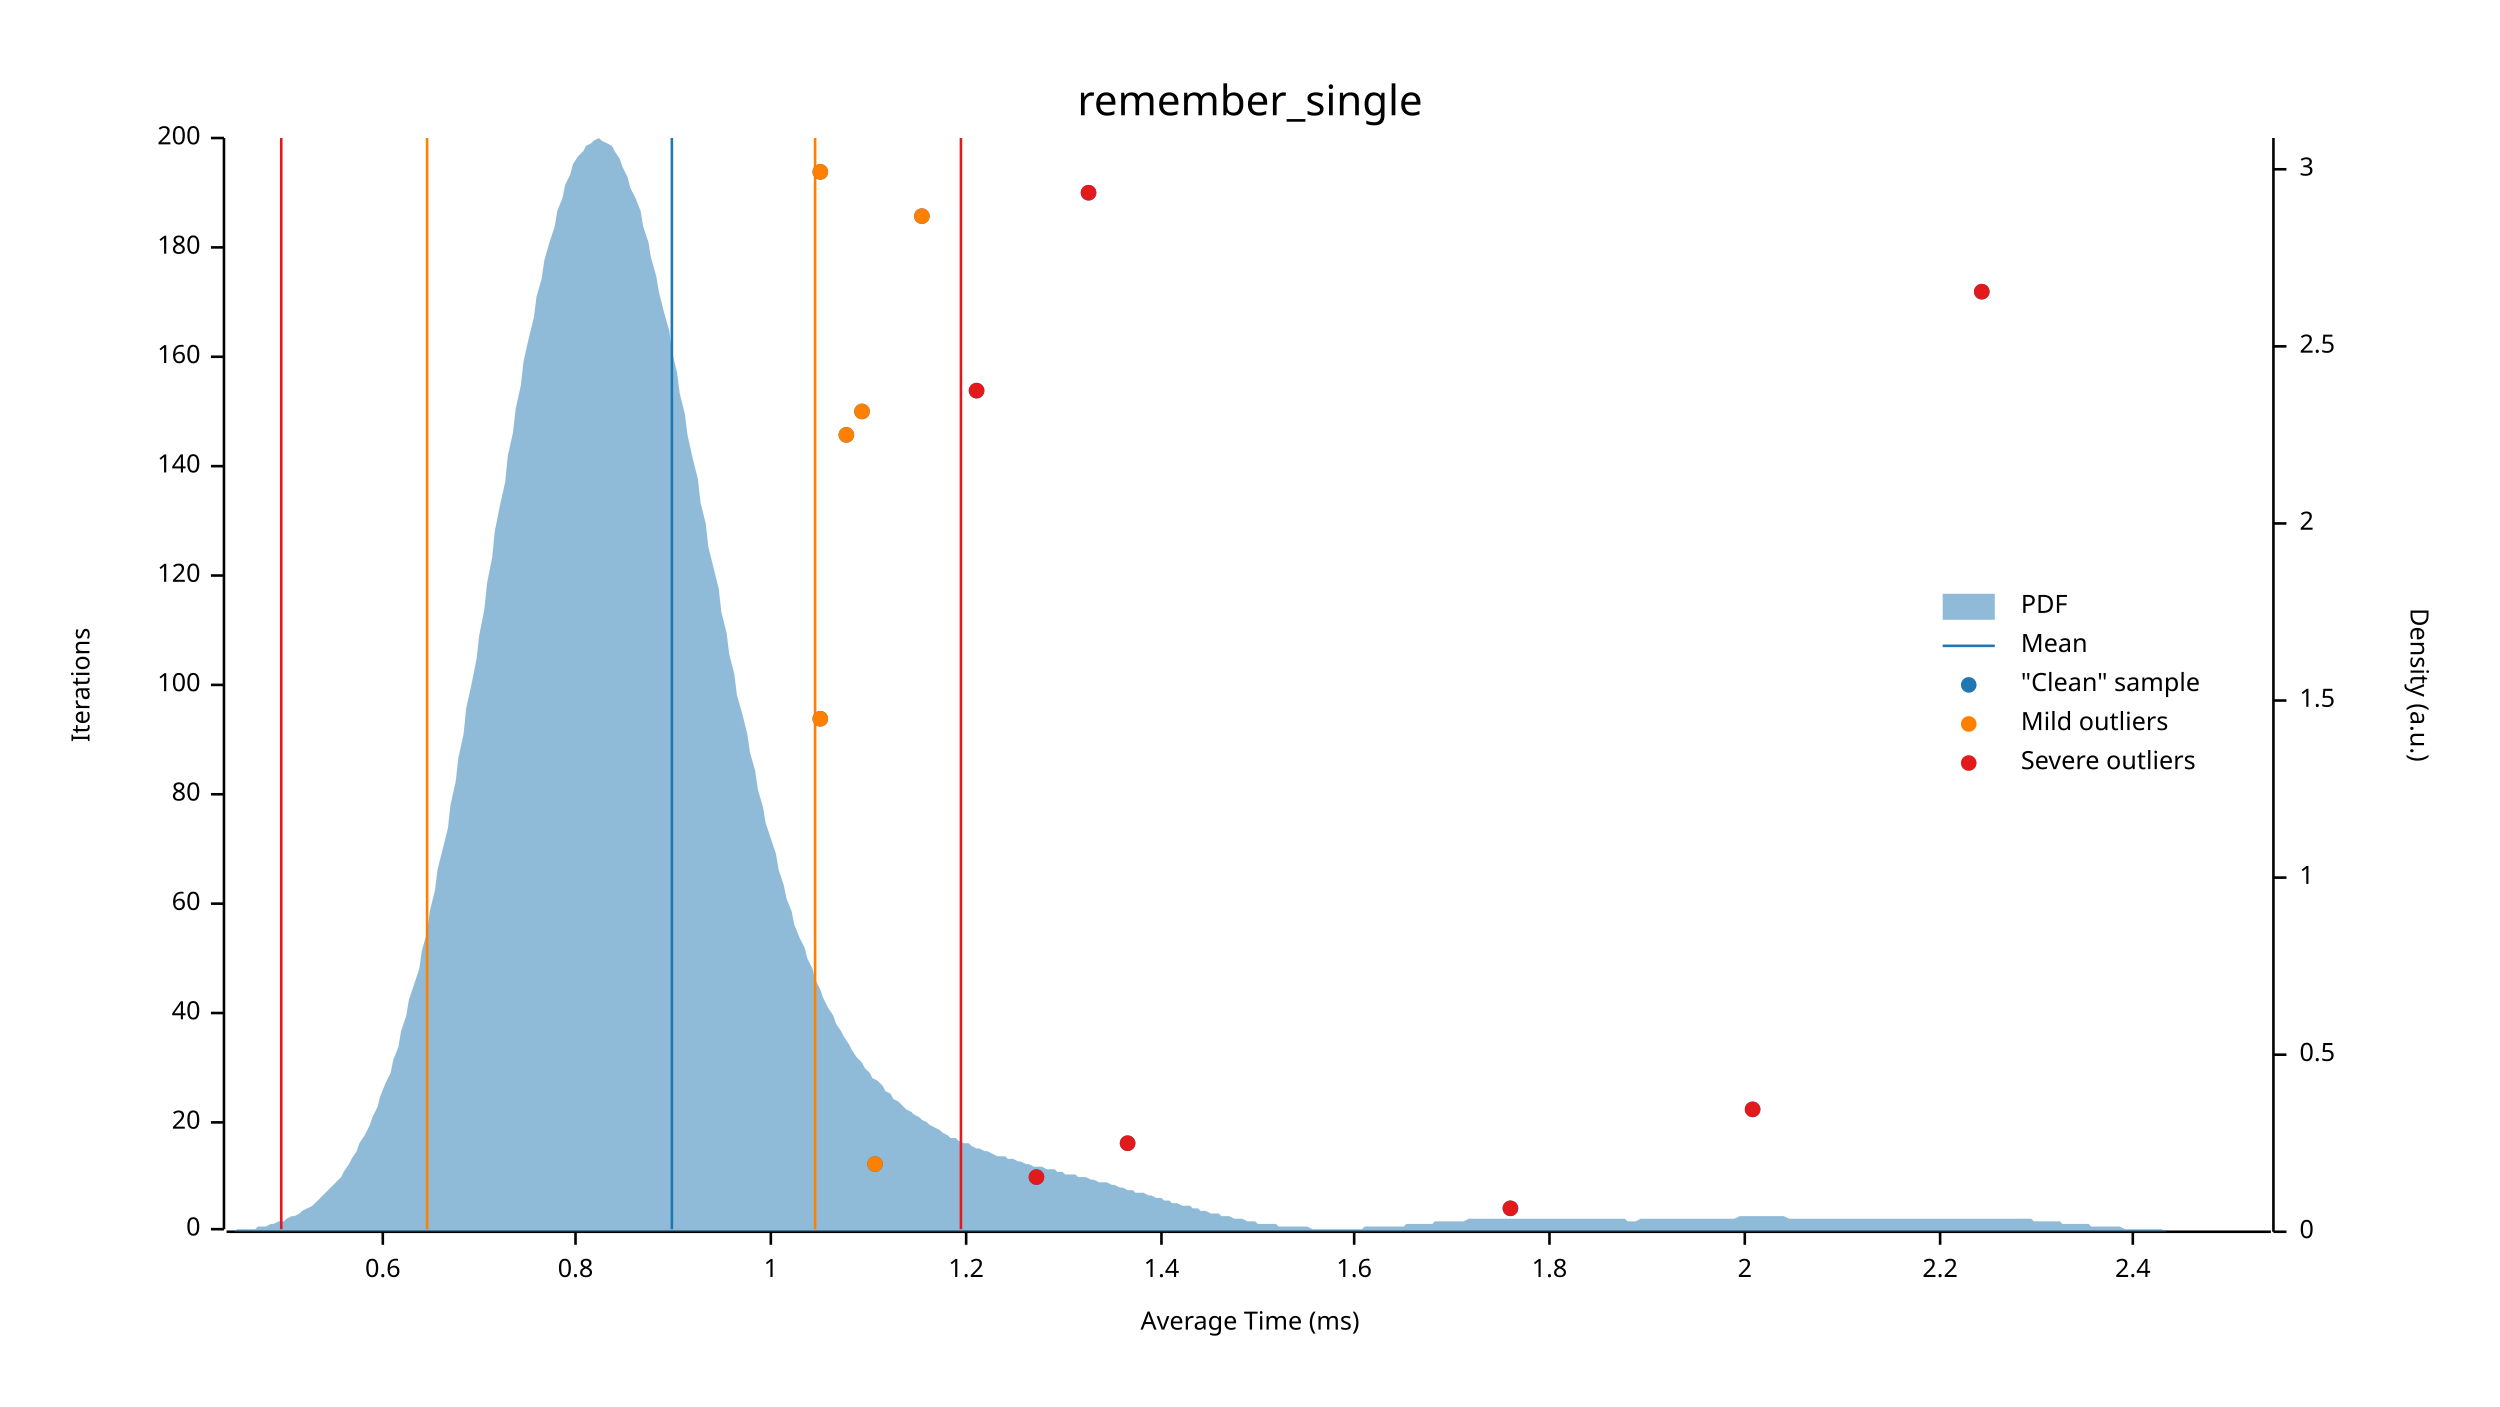
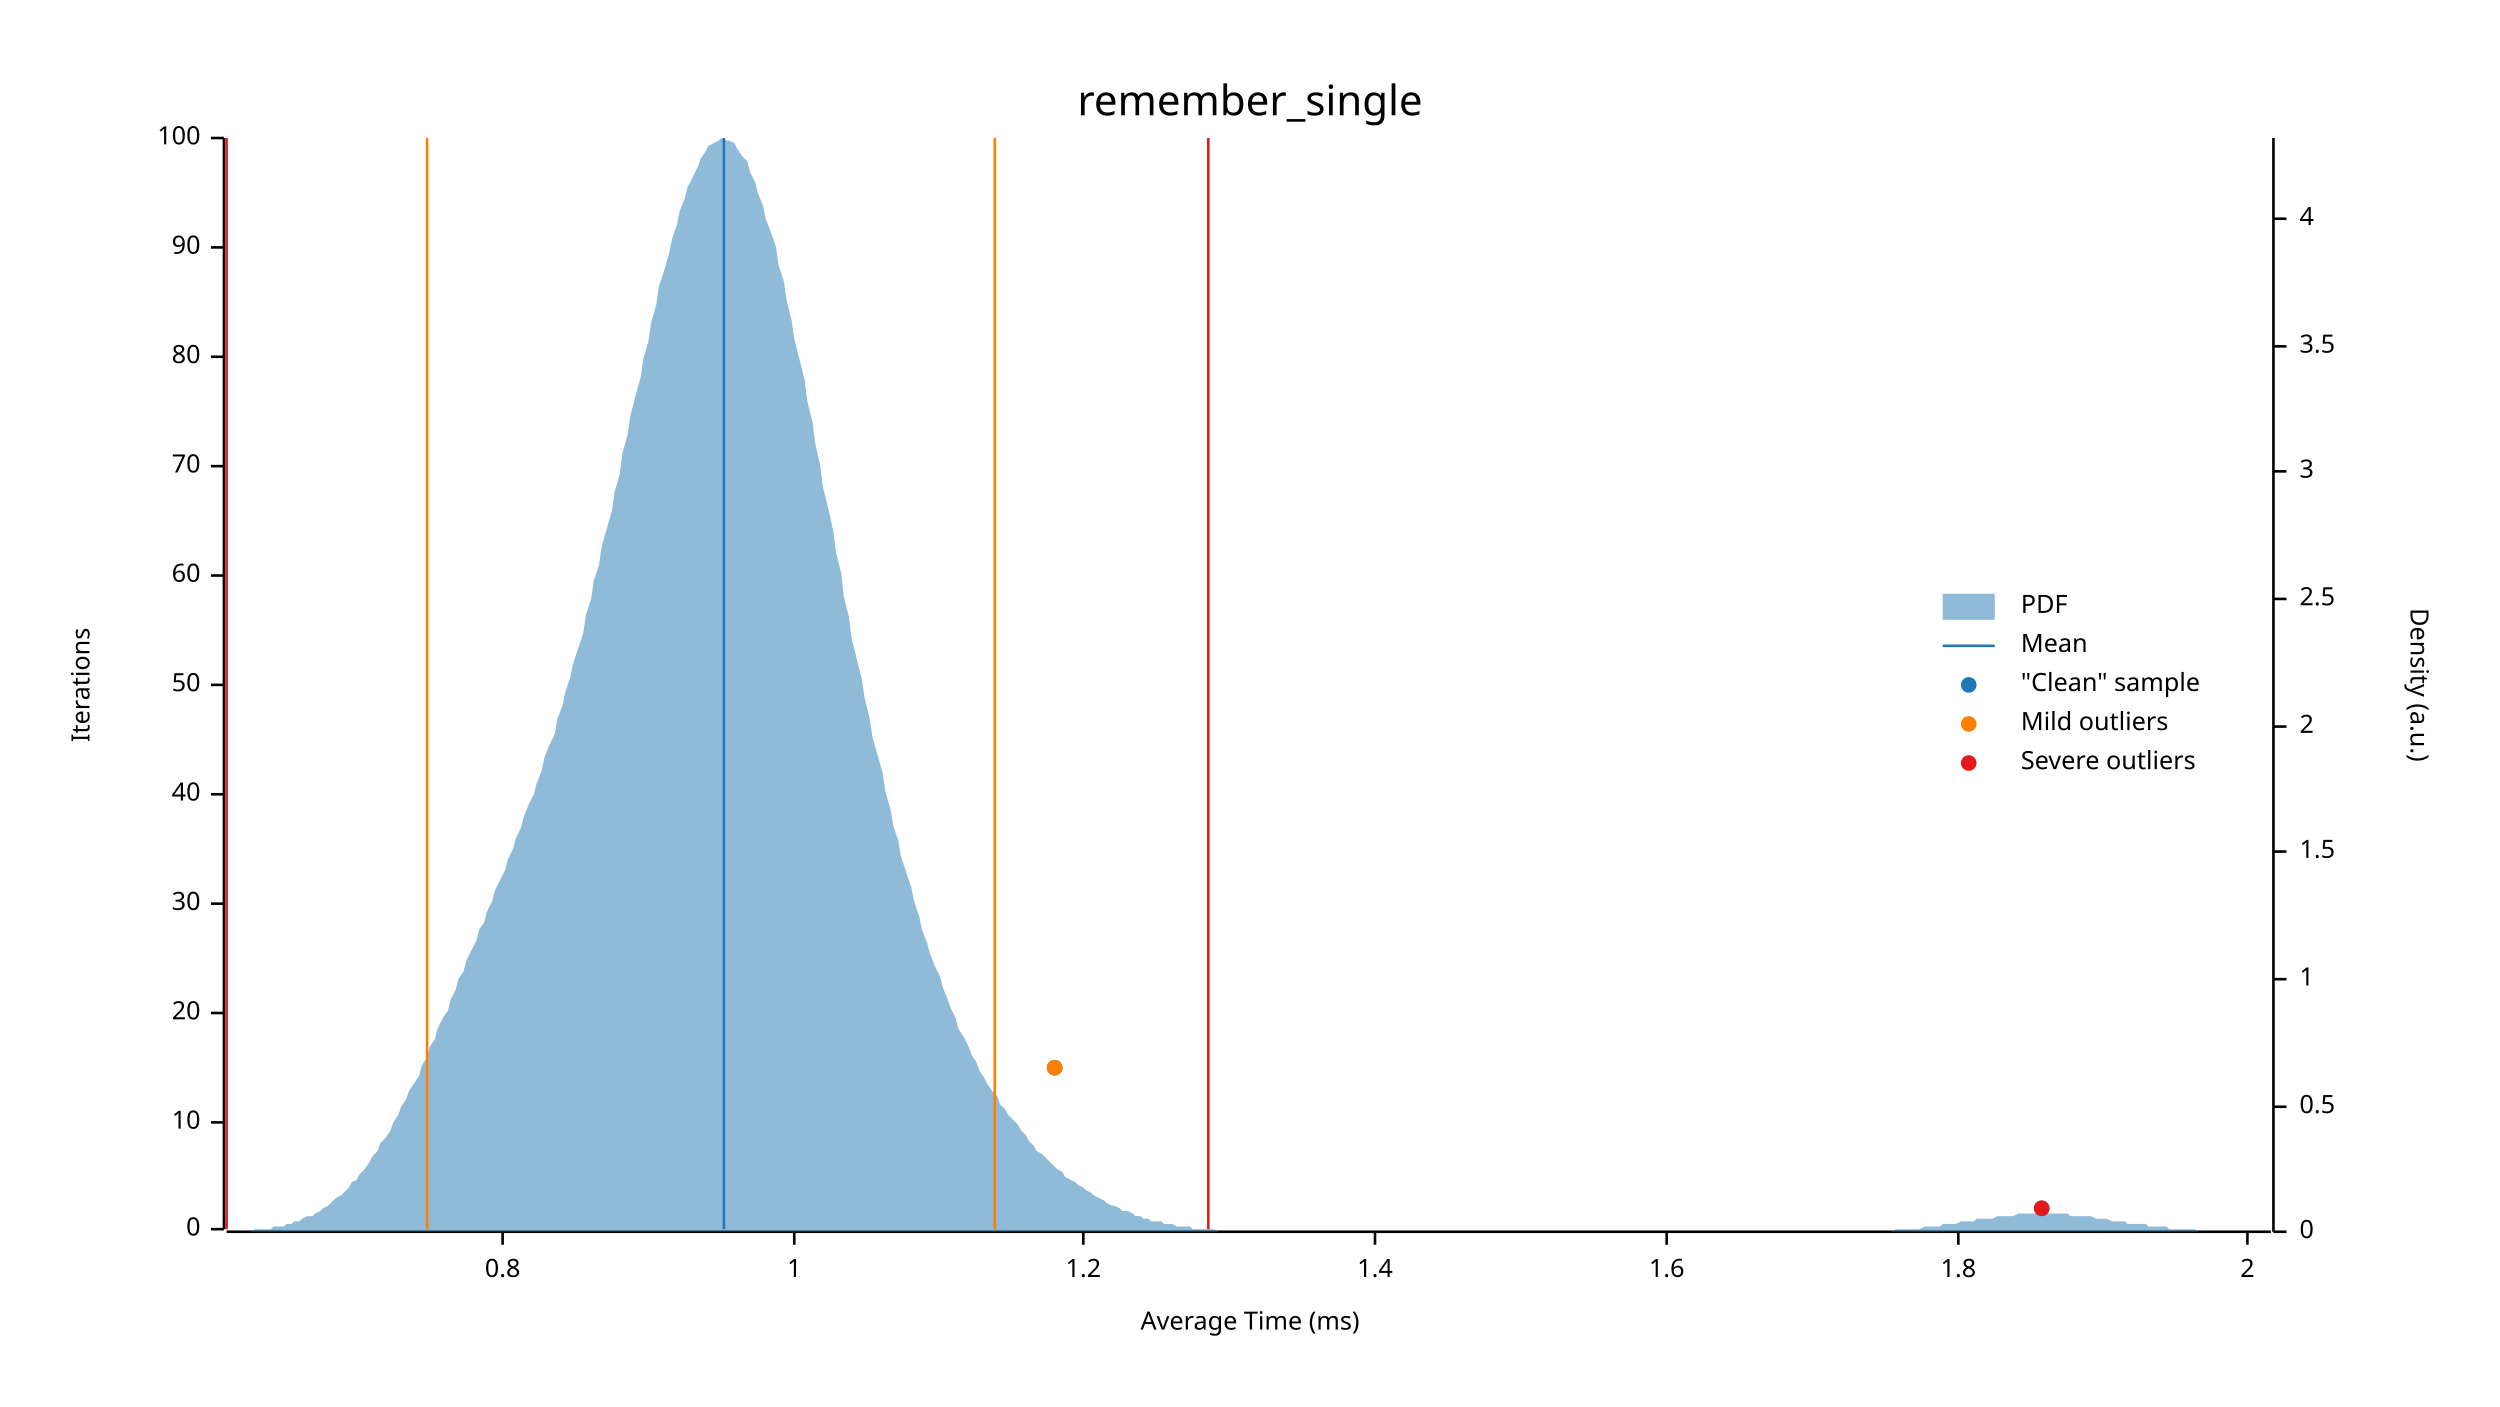
<svg xmlns="http://www.w3.org/2000/svg" width="960" height="540" viewBox="0 0 960 540">
  <text x="480" y="32" dy="0.76em" text-anchor="middle" font-family="sans-serif" font-size="16.129" opacity="1" fill="#000000">
remember_single
</text>
  <text x="27" y="263" dy="0.76em" text-anchor="middle" font-family="sans-serif" font-size="9.677" opacity="1" fill="#000000" transform="rotate(270, 27, 263)">
Iterations
</text>
  <text x="480" y="513" dy="-0.5ex" text-anchor="middle" font-family="sans-serif" font-size="9.677" opacity="1" fill="#000000">
Average Time (ms)
</text>
  <polyline fill="none" opacity="1" stroke="#000000" stroke-width="1" points="86,53 86,472 " />
  <text x="77" y="472" dy="0.5ex" text-anchor="end" font-family="sans-serif" font-size="9.677" opacity="1" fill="#000000">
0
</text>
  <polyline fill="none" opacity="1" stroke="#000000" stroke-width="1" points="81,472 86,472 " />
  <text x="77" y="431" dy="0.5ex" text-anchor="end" font-family="sans-serif" font-size="9.677" opacity="1" fill="#000000">
- 20
+ 10
</text>
  <polyline fill="none" opacity="1" stroke="#000000" stroke-width="1" points="81,431 86,431 " />
  <text x="77" y="389" dy="0.5ex" text-anchor="end" font-family="sans-serif" font-size="9.677" opacity="1" fill="#000000">
- 40
+ 20
</text>
  <polyline fill="none" opacity="1" stroke="#000000" stroke-width="1" points="81,389 86,389 " />
  <text x="77" y="347" dy="0.5ex" text-anchor="end" font-family="sans-serif" font-size="9.677" opacity="1" fill="#000000">
- 60
+ 30
</text>
  <polyline fill="none" opacity="1" stroke="#000000" stroke-width="1" points="81,347 86,347 " />
  <text x="77" y="305" dy="0.5ex" text-anchor="end" font-family="sans-serif" font-size="9.677" opacity="1" fill="#000000">
- 80
+ 40
</text>
  <polyline fill="none" opacity="1" stroke="#000000" stroke-width="1" points="81,305 86,305 " />
  <text x="77" y="263" dy="0.5ex" text-anchor="end" font-family="sans-serif" font-size="9.677" opacity="1" fill="#000000">
- 100
+ 50
</text>
  <polyline fill="none" opacity="1" stroke="#000000" stroke-width="1" points="81,263 86,263 " />
  <text x="77" y="221" dy="0.5ex" text-anchor="end" font-family="sans-serif" font-size="9.677" opacity="1" fill="#000000">
- 120
+ 60
</text>
  <polyline fill="none" opacity="1" stroke="#000000" stroke-width="1" points="81,221 86,221 " />
  <text x="77" y="179" dy="0.5ex" text-anchor="end" font-family="sans-serif" font-size="9.677" opacity="1" fill="#000000">
- 140
+ 70
</text>
  <polyline fill="none" opacity="1" stroke="#000000" stroke-width="1" points="81,179 86,179 " />
  <text x="77" y="137" dy="0.5ex" text-anchor="end" font-family="sans-serif" font-size="9.677" opacity="1" fill="#000000">
- 160
+ 80
</text>
  <polyline fill="none" opacity="1" stroke="#000000" stroke-width="1" points="81,137 86,137 " />
  <text x="77" y="95" dy="0.5ex" text-anchor="end" font-family="sans-serif" font-size="9.677" opacity="1" fill="#000000">
- 180
+ 90
</text>
  <polyline fill="none" opacity="1" stroke="#000000" stroke-width="1" points="81,95 86,95 " />
  <text x="77" y="53" dy="0.5ex" text-anchor="end" font-family="sans-serif" font-size="9.677" opacity="1" fill="#000000">
- 200
+ 100
</text>
  <polyline fill="none" opacity="1" stroke="#000000" stroke-width="1" points="81,53 86,53 " />
  <polyline fill="none" opacity="1" stroke="#000000" stroke-width="1" points="87,473 872,473 " />
-   <text x="147" y="483" dy="0.76em" text-anchor="middle" font-family="sans-serif" font-size="9.677" opacity="1" fill="#000000">
- 0.6
- </text>
-   <polyline fill="none" opacity="1" stroke="#000000" stroke-width="1" points="147,473 147,478 " />
-   <text x="221" y="483" dy="0.76em" text-anchor="middle" font-family="sans-serif" font-size="9.677" opacity="1" fill="#000000">
+   <text x="193" y="483" dy="0.76em" text-anchor="middle" font-family="sans-serif" font-size="9.677" opacity="1" fill="#000000">
0.8
</text>
-   <polyline fill="none" opacity="1" stroke="#000000" stroke-width="1" points="221,473 221,478 " />
-   <text x="296" y="483" dy="0.76em" text-anchor="middle" font-family="sans-serif" font-size="9.677" opacity="1" fill="#000000">
+   <polyline fill="none" opacity="1" stroke="#000000" stroke-width="1" points="193,473 193,478 " />
+   <text x="305" y="483" dy="0.76em" text-anchor="middle" font-family="sans-serif" font-size="9.677" opacity="1" fill="#000000">
1
</text>
-   <polyline fill="none" opacity="1" stroke="#000000" stroke-width="1" points="296,473 296,478 " />
-   <text x="371" y="483" dy="0.76em" text-anchor="middle" font-family="sans-serif" font-size="9.677" opacity="1" fill="#000000">
+   <polyline fill="none" opacity="1" stroke="#000000" stroke-width="1" points="305,473 305,478 " />
+   <text x="416" y="483" dy="0.76em" text-anchor="middle" font-family="sans-serif" font-size="9.677" opacity="1" fill="#000000">
1.2
</text>
-   <polyline fill="none" opacity="1" stroke="#000000" stroke-width="1" points="371,473 371,478 " />
-   <text x="446" y="483" dy="0.76em" text-anchor="middle" font-family="sans-serif" font-size="9.677" opacity="1" fill="#000000">
+   <polyline fill="none" opacity="1" stroke="#000000" stroke-width="1" points="416,473 416,478 " />
+   <text x="528" y="483" dy="0.76em" text-anchor="middle" font-family="sans-serif" font-size="9.677" opacity="1" fill="#000000">
1.4
</text>
-   <polyline fill="none" opacity="1" stroke="#000000" stroke-width="1" points="446,473 446,478 " />
-   <text x="520" y="483" dy="0.76em" text-anchor="middle" font-family="sans-serif" font-size="9.677" opacity="1" fill="#000000">
+   <polyline fill="none" opacity="1" stroke="#000000" stroke-width="1" points="528,473 528,478 " />
+   <text x="640" y="483" dy="0.76em" text-anchor="middle" font-family="sans-serif" font-size="9.677" opacity="1" fill="#000000">
1.6
</text>
-   <polyline fill="none" opacity="1" stroke="#000000" stroke-width="1" points="520,473 520,478 " />
-   <text x="595" y="483" dy="0.76em" text-anchor="middle" font-family="sans-serif" font-size="9.677" opacity="1" fill="#000000">
+   <polyline fill="none" opacity="1" stroke="#000000" stroke-width="1" points="640,473 640,478 " />
+   <text x="752" y="483" dy="0.76em" text-anchor="middle" font-family="sans-serif" font-size="9.677" opacity="1" fill="#000000">
1.8
</text>
-   <polyline fill="none" opacity="1" stroke="#000000" stroke-width="1" points="595,473 595,478 " />
-   <text x="670" y="483" dy="0.76em" text-anchor="middle" font-family="sans-serif" font-size="9.677" opacity="1" fill="#000000">
+   <polyline fill="none" opacity="1" stroke="#000000" stroke-width="1" points="752,473 752,478 " />
+   <text x="863" y="483" dy="0.76em" text-anchor="middle" font-family="sans-serif" font-size="9.677" opacity="1" fill="#000000">
2
</text>
-   <polyline fill="none" opacity="1" stroke="#000000" stroke-width="1" points="670,473 670,478 " />
-   <text x="745" y="483" dy="0.76em" text-anchor="middle" font-family="sans-serif" font-size="9.677" opacity="1" fill="#000000">
- 2.2
- </text>
-   <polyline fill="none" opacity="1" stroke="#000000" stroke-width="1" points="745,473 745,478 " />
-   <text x="819" y="483" dy="0.76em" text-anchor="middle" font-family="sans-serif" font-size="9.677" opacity="1" fill="#000000">
- 2.4
- </text>
-   <polyline fill="none" opacity="1" stroke="#000000" stroke-width="1" points="819,473 819,478 " />
+   <polyline fill="none" opacity="1" stroke="#000000" stroke-width="1" points="863,473 863,478 " />
  <text x="933" y="263" dy="0.76em" text-anchor="middle" font-family="sans-serif" font-size="9.677" opacity="1" fill="#000000" transform="rotate(90, 933, 263)">
Density (a.u.)
</text>
  <polyline fill="none" opacity="1" stroke="#000000" stroke-width="1" points="873,53 873,473 " />
  <text x="883" y="473" dy="0.5ex" text-anchor="start" font-family="sans-serif" font-size="9.677" opacity="1" fill="#000000">
0
</text>
  <polyline fill="none" opacity="1" stroke="#000000" stroke-width="1" points="873,473 878,473 " />
-   <text x="883" y="405" dy="0.5ex" text-anchor="start" font-family="sans-serif" font-size="9.677" opacity="1" fill="#000000">
+   <text x="883" y="425" dy="0.5ex" text-anchor="start" font-family="sans-serif" font-size="9.677" opacity="1" fill="#000000">
0.5
</text>
-   <polyline fill="none" opacity="1" stroke="#000000" stroke-width="1" points="873,405 878,405 " />
-   <text x="883" y="337" dy="0.5ex" text-anchor="start" font-family="sans-serif" font-size="9.677" opacity="1" fill="#000000">
+   <polyline fill="none" opacity="1" stroke="#000000" stroke-width="1" points="873,425 878,425 " />
+   <text x="883" y="376" dy="0.5ex" text-anchor="start" font-family="sans-serif" font-size="9.677" opacity="1" fill="#000000">
1
</text>
-   <polyline fill="none" opacity="1" stroke="#000000" stroke-width="1" points="873,337 878,337 " />
-   <text x="883" y="269" dy="0.5ex" text-anchor="start" font-family="sans-serif" font-size="9.677" opacity="1" fill="#000000">
+   <polyline fill="none" opacity="1" stroke="#000000" stroke-width="1" points="873,376 878,376 " />
+   <text x="883" y="327" dy="0.5ex" text-anchor="start" font-family="sans-serif" font-size="9.677" opacity="1" fill="#000000">
1.5
</text>
-   <polyline fill="none" opacity="1" stroke="#000000" stroke-width="1" points="873,269 878,269 " />
-   <text x="883" y="201" dy="0.5ex" text-anchor="start" font-family="sans-serif" font-size="9.677" opacity="1" fill="#000000">
+   <polyline fill="none" opacity="1" stroke="#000000" stroke-width="1" points="873,327 878,327 " />
+   <text x="883" y="279" dy="0.5ex" text-anchor="start" font-family="sans-serif" font-size="9.677" opacity="1" fill="#000000">
2
</text>
-   <polyline fill="none" opacity="1" stroke="#000000" stroke-width="1" points="873,201 878,201 " />
-   <text x="883" y="133" dy="0.5ex" text-anchor="start" font-family="sans-serif" font-size="9.677" opacity="1" fill="#000000">
+   <polyline fill="none" opacity="1" stroke="#000000" stroke-width="1" points="873,279 878,279 " />
+   <text x="883" y="230" dy="0.5ex" text-anchor="start" font-family="sans-serif" font-size="9.677" opacity="1" fill="#000000">
2.5
</text>
-   <polyline fill="none" opacity="1" stroke="#000000" stroke-width="1" points="873,133 878,133 " />
-   <text x="883" y="65" dy="0.5ex" text-anchor="start" font-family="sans-serif" font-size="9.677" opacity="1" fill="#000000">
+   <polyline fill="none" opacity="1" stroke="#000000" stroke-width="1" points="873,230 878,230 " />
+   <text x="883" y="181" dy="0.5ex" text-anchor="start" font-family="sans-serif" font-size="9.677" opacity="1" fill="#000000">
3
</text>
-   <polyline fill="none" opacity="1" stroke="#000000" stroke-width="1" points="873,65 878,65 " />
-   <polygon opacity="0.5" fill="#1F78B4" points="87,473 88,473 90,473 91,472 93,472 94,472 96,472 98,472 99,471 101,471 102,471 104,470 105,470 107,469 109,469 110,468 112,467 113,467 115,466 116,465 118,464 120,463 121,462 123,460 124,459 126,457 127,456 129,454 131,452 132,450 134,447 135,445 137,442 138,439 140,436 142,432 143,429 145,425 146,421 148,416 150,412 151,407 153,402 154,396 156,390 157,384 159,378 161,372 162,365 164,358 165,350 167,342 168,334 170,326 172,318 173,309 175,300 176,291 178,282 179,272 181,263 183,253 184,244 186,234 187,224 189,214 190,204 192,194 194,185 195,175 197,166 198,157 200,148 201,139 203,130 205,122 206,114 208,107 209,100 211,93 213,87 214,81 216,76 217,71 219,67 220,63 222,60 224,58 225,56 227,55 228,54 230,53 231,54 233,55 235,56 236,58 238,61 239,64 241,68 242,72 244,76 246,81 247,87 249,93 250,99 252,106 253,112 255,120 257,127 258,135 260,143 261,151 263,159 264,167 266,176 268,184 269,193 271,201 272,210 274,218 276,226 277,235 279,243 280,251 282,259 283,267 285,274 287,282 288,289 290,296 291,303 293,310 294,316 296,322 298,328 299,334 301,340 302,345 304,350 305,355 307,360 309,364 310,368 312,372 313,376 315,380 316,383 318,387 320,390 321,393 323,396 324,398 326,401 327,403 329,406 331,408 332,410 334,412 335,414 337,415 339,417 340,419 342,420 343,422 345,423 346,424 348,426 350,427 351,428 353,429 354,430 356,431 357,432 359,433 361,434 362,435 364,436 365,437 367,437 368,438 370,439 372,439 373,440 375,441 376,441 378,442 379,442 381,443 383,444 384,444 386,444 387,445 389,445 391,446 392,446 394,447 395,447 397,448 398,448 400,448 402,449 403,449 405,449 406,450 408,450 409,451 411,451 413,451 414,452 416,452 417,452 419,453 420,453 422,454 424,454 425,454 427,455 428,455 430,456 431,456 433,457 435,457 436,458 438,458 439,458 441,459 442,459 444,460 446,460 447,461 449,461 450,462 452,462 454,463 455,463 457,463 458,464 460,464 461,465 463,465 465,466 466,466 468,466 469,467 471,467 472,467 474,468 476,468 477,468 479,469 480,469 482,469 483,470 485,470 487,470 488,470 490,470 491,471 493,471 494,471 496,471 498,471 499,471 501,471 502,471 504,472 505,472 507,472 509,472 510,472 512,472 513,472 515,472 517,472 518,472 520,472 521,472 523,472 524,471 526,471 528,471 529,471 531,471 532,471 534,471 535,471 537,471 539,471 540,470 542,470 543,470 545,470 546,470 548,470 550,470 551,469 553,469 554,469 556,469 557,469 559,469 561,469 562,469 564,468 565,468 567,468 568,468 570,468 572,468 573,468 575,468 576,468 578,468 580,468 581,468 583,468 584,468 586,468 587,468 589,468 591,468 592,468 594,468 595,468 597,468 598,468 600,468 602,468 603,468 605,468 606,468 608,468 609,468 611,468 613,468 614,468 616,468 617,468 619,468 620,468 622,468 624,468 625,469 627,469 628,469 630,468 632,468 633,468 635,468 636,468 638,468 639,468 641,468 643,468 644,468 646,468 647,468 649,468 650,468 652,468 654,468 655,468 657,468 658,468 660,468 661,468 663,468 665,468 666,468 668,467 669,467 671,467 672,467 674,467 676,467 677,467 679,467 680,467 682,467 683,467 685,467 687,468 688,468 690,468 691,468 693,468 695,468 696,468 698,468 699,468 701,468 702,468 704,468 706,468 707,468 709,468 710,468 712,468 713,468 715,468 717,468 718,468 720,468 721,468 723,468 724,468 726,468 728,468 729,468 731,468 732,468 734,468 735,468 737,468 739,468 740,468 742,468 743,468 745,468 746,468 748,468 750,468 751,468 753,468 754,468 756,468 758,468 759,468 761,468 762,468 764,468 765,468 767,468 769,468 770,468 772,468 773,468 775,468 776,468 778,468 780,468 781,469 783,469 784,469 786,469 787,469 789,469 791,469 792,470 794,470 795,470 797,470 798,470 800,470 802,470 803,471 805,471 806,471 808,471 809,471 811,471 813,471 814,471 816,472 817,472 819,472 821,472 822,472 824,472 825,472 827,472 828,472 830,472 832,473 833,473 835,473 836,473 838,473 839,473 841,473 843,473 844,473 846,473 847,473 849,473 850,473 852,473 854,473 855,473 857,473 858,473 860,473 861,473 863,473 865,473 866,473 868,473 869,473 871,473 873,473 873,473 87,473 " />
-   <polyline fill="none" opacity="1" stroke="#1F78B4" stroke-width="1" points="258,472 258,53 " />
+   <polyline fill="none" opacity="1" stroke="#000000" stroke-width="1" points="873,181 878,181 " />
+   <text x="883" y="133" dy="0.5ex" text-anchor="start" font-family="sans-serif" font-size="9.677" opacity="1" fill="#000000">
+ 3.5
+ </text>
+   <polyline fill="none" opacity="1" stroke="#000000" stroke-width="1" points="873,133 878,133 " />
+   <text x="883" y="84" dy="0.5ex" text-anchor="start" font-family="sans-serif" font-size="9.677" opacity="1" fill="#000000">
+ 4
+ </text>
+   <polyline fill="none" opacity="1" stroke="#000000" stroke-width="1" points="873,84 878,84 " />
+   <polygon opacity="0.5" fill="#1F78B4" points="87,473 88,473 90,473 91,473 93,473 94,473 96,473 98,472 99,472 101,472 102,472 104,472 105,471 107,471 109,471 110,470 112,470 113,469 115,469 116,468 118,467 120,467 121,466 123,465 124,464 126,463 127,462 129,460 131,459 132,458 134,456 135,454 137,453 138,451 140,449 142,446 143,444 145,442 146,439 148,437 150,434 151,431 153,428 154,425 156,422 157,419 159,416 161,413 162,409 164,406 165,402 167,399 168,395 170,391 172,388 173,384 175,380 176,376 178,373 179,369 181,365 183,361 184,357 186,354 187,350 189,346 190,342 192,338 194,334 195,330 197,326 198,322 200,318 201,314 203,309 205,305 206,301 208,296 209,291 211,286 213,282 214,276 216,271 217,266 219,260 220,255 222,249 224,243 225,236 227,230 228,223 230,217 231,210 233,203 235,196 236,189 238,182 239,174 241,167 242,160 244,152 246,145 247,138 249,131 250,124 252,117 253,110 255,104 257,97 258,92 260,86 261,81 263,76 264,72 266,68 268,64 269,61 271,58 272,56 274,55 276,54 277,53 279,54 280,54 282,55 283,57 285,60 287,62 288,66 290,70 291,74 293,79 294,84 296,89 298,95 299,102 301,108 302,115 304,123 305,130 307,138 309,146 310,154 312,162 313,170 315,179 316,187 318,195 320,204 321,212 323,220 324,229 326,237 327,245 329,253 331,261 332,268 334,276 335,283 337,290 339,297 340,304 342,311 343,317 345,323 346,329 348,335 350,341 351,346 353,352 354,357 356,362 357,366 359,371 361,375 362,379 364,384 365,387 367,391 368,395 370,398 372,402 373,405 375,408 376,411 378,414 379,416 381,419 383,421 384,424 386,426 387,428 389,430 391,432 392,434 394,436 395,438 397,440 398,442 400,443 402,445 403,446 405,448 406,449 408,450 409,452 411,453 413,454 414,455 416,456 417,457 419,458 420,459 422,460 424,461 425,462 427,463 428,463 430,464 431,465 433,465 435,466 436,467 438,467 439,468 441,468 442,469 444,469 446,469 447,470 449,470 450,470 452,471 454,471 455,471 457,471 458,472 460,472 461,472 463,472 465,472 466,472 468,473 469,473 471,473 472,473 474,473 476,473 477,473 479,473 480,473 482,473 483,473 485,473 487,473 488,473 490,473 491,473 493,473 494,473 496,473 498,473 499,473 501,473 502,473 504,473 505,473 507,473 509,473 510,473 512,473 513,473 515,473 517,473 518,473 520,473 521,473 523,473 524,473 526,473 528,473 529,473 531,473 532,473 534,473 535,473 537,473 539,473 540,473 542,473 543,473 545,473 546,473 548,473 550,473 551,473 553,473 554,473 556,473 557,473 559,473 561,473 562,473 564,473 565,473 567,473 568,473 570,473 572,473 573,473 575,473 576,473 578,473 580,473 581,473 583,473 584,473 586,473 587,473 589,473 591,473 592,473 594,473 595,473 597,473 598,473 600,473 602,473 603,473 605,473 606,473 608,473 609,473 611,473 613,473 614,473 616,473 617,473 619,473 620,473 622,473 624,473 625,473 627,473 628,473 630,473 632,473 633,473 635,473 636,473 638,473 639,473 641,473 643,473 644,473 646,473 647,473 649,473 650,473 652,473 654,473 655,473 657,473 658,473 660,473 661,473 663,473 665,473 666,473 668,473 669,473 671,473 672,473 674,473 676,473 677,473 679,473 680,473 682,473 683,473 685,473 687,473 688,473 690,473 691,473 693,473 695,473 696,473 698,473 699,473 701,473 702,473 704,473 706,473 707,473 709,473 710,473 712,473 713,473 715,473 717,473 718,473 720,473 721,473 723,473 724,473 726,473 728,472 729,472 731,472 732,472 734,472 735,472 737,472 739,471 740,471 742,471 743,471 745,471 746,470 748,470 750,470 751,470 753,469 754,469 756,469 758,469 759,468 761,468 762,468 764,468 765,468 767,467 769,467 770,467 772,467 773,467 775,466 776,466 778,466 780,466 781,466 783,466 784,466 786,466 787,466 789,466 791,466 792,466 794,466 795,467 797,467 798,467 800,467 802,467 803,467 805,468 806,468 808,468 809,468 811,469 813,469 814,469 816,469 817,470 819,470 821,470 822,470 824,470 825,471 827,471 828,471 830,471 832,471 833,472 835,472 836,472 838,472 839,472 841,472 843,472 844,473 846,473 847,473 849,473 850,473 852,473 854,473 855,473 857,473 858,473 860,473 861,473 863,473 865,473 866,473 868,473 869,473 871,473 873,473 873,473 87,473 " />
+   <polyline fill="none" opacity="1" stroke="#1F78B4" stroke-width="1" points="278,472 278,53 " />
  <polyline fill="none" opacity="1" stroke="#FF7F00" stroke-width="1" points="164,472 164,53 " />
-   <polyline fill="none" opacity="1" stroke="#FF7F00" stroke-width="1" points="313,472 313,53 " />
-   <polyline fill="none" opacity="1" stroke="#E31A1C" stroke-width="1" points="108,472 108,53 " />
-   <polyline fill="none" opacity="1" stroke="#E31A1C" stroke-width="1" points="369,472 369,53 " />
-   <circle cx="580" cy="464" r="3" opacity="1" fill="#1F78B4" stroke="none" stroke-width="1" />
-   <circle cx="398" cy="452" r="3" opacity="1" fill="#1F78B4" stroke="none" stroke-width="1" />
-   <circle cx="336" cy="447" r="3" opacity="1" fill="#1F78B4" stroke="none" stroke-width="1" />
-   <circle cx="433" cy="439" r="3" opacity="1" fill="#1F78B4" stroke="none" stroke-width="1" />
-   <circle cx="673" cy="426" r="3" opacity="1" fill="#1F78B4" stroke="none" stroke-width="1" />
-   <circle cx="315" cy="276" r="3" opacity="1" fill="#1F78B4" stroke="none" stroke-width="1" />
-   <circle cx="325" cy="167" r="3" opacity="1" fill="#1F78B4" stroke="none" stroke-width="1" />
-   <circle cx="331" cy="158" r="3" opacity="1" fill="#1F78B4" stroke="none" stroke-width="1" />
-   <circle cx="375" cy="150" r="3" opacity="1" fill="#1F78B4" stroke="none" stroke-width="1" />
-   <circle cx="761" cy="112" r="3" opacity="1" fill="#1F78B4" stroke="none" stroke-width="1" />
-   <circle cx="354" cy="83" r="3" opacity="1" fill="#1F78B4" stroke="none" stroke-width="1" />
-   <circle cx="418" cy="74" r="3" opacity="1" fill="#1F78B4" stroke="none" stroke-width="1" />
-   <circle cx="315" cy="66" r="3" opacity="1" fill="#1F78B4" stroke="none" stroke-width="1" />
-   <circle cx="336" cy="447" r="3" opacity="1" fill="#FF7F00" stroke="none" stroke-width="1" />
-   <circle cx="315" cy="276" r="3" opacity="1" fill="#FF7F00" stroke="none" stroke-width="1" />
-   <circle cx="325" cy="167" r="3" opacity="1" fill="#FF7F00" stroke="none" stroke-width="1" />
-   <circle cx="331" cy="158" r="3" opacity="1" fill="#FF7F00" stroke="none" stroke-width="1" />
-   <circle cx="354" cy="83" r="3" opacity="1" fill="#FF7F00" stroke="none" stroke-width="1" />
-   <circle cx="315" cy="66" r="3" opacity="1" fill="#FF7F00" stroke="none" stroke-width="1" />
-   <circle cx="580" cy="464" r="3" opacity="1" fill="#E31A1C" stroke="none" stroke-width="1" />
-   <circle cx="398" cy="452" r="3" opacity="1" fill="#E31A1C" stroke="none" stroke-width="1" />
-   <circle cx="433" cy="439" r="3" opacity="1" fill="#E31A1C" stroke="none" stroke-width="1" />
-   <circle cx="673" cy="426" r="3" opacity="1" fill="#E31A1C" stroke="none" stroke-width="1" />
-   <circle cx="375" cy="150" r="3" opacity="1" fill="#E31A1C" stroke="none" stroke-width="1" />
-   <circle cx="761" cy="112" r="3" opacity="1" fill="#E31A1C" stroke="none" stroke-width="1" />
-   <circle cx="418" cy="74" r="3" opacity="1" fill="#E31A1C" stroke="none" stroke-width="1" />
+   <polyline fill="none" opacity="1" stroke="#FF7F00" stroke-width="1" points="382,472 382,53 " />
+   <polyline fill="none" opacity="1" stroke="#E31A1C" stroke-width="1" points="87,472 87,53 " />
+   <polyline fill="none" opacity="1" stroke="#E31A1C" stroke-width="1" points="464,472 464,53 " />
+   <circle cx="784" cy="464" r="3" opacity="1" fill="#1F78B4" stroke="none" stroke-width="1" />
+   <circle cx="405" cy="410" r="3" opacity="1" fill="#1F78B4" stroke="none" stroke-width="1" />
+   <circle cx="405" cy="410" r="3" opacity="1" fill="#FF7F00" stroke="none" stroke-width="1" />
+   <circle cx="784" cy="464" r="3" opacity="1" fill="#E31A1C" stroke="none" stroke-width="1" />
  <text x="776" y="228" dy="0.76em" text-anchor="start" font-family="sans-serif" font-size="9.677" opacity="1" fill="#000000">
PDF
</text>
  <text x="776" y="243" dy="0.76em" text-anchor="start" font-family="sans-serif" font-size="9.677" opacity="1" fill="#000000">
Mean
</text>
  <text x="776" y="258" dy="0.76em" text-anchor="start" font-family="sans-serif" font-size="9.677" opacity="1" fill="#000000">
"Clean" sample
</text>
  <text x="776" y="273" dy="0.76em" text-anchor="start" font-family="sans-serif" font-size="9.677" opacity="1" fill="#000000">
Mild outliers
</text>
  <text x="776" y="288" dy="0.76em" text-anchor="start" font-family="sans-serif" font-size="9.677" opacity="1" fill="#000000">
Severe outliers
</text>
  <rect x="746" y="228" width="20" height="10" opacity="0.5" fill="#1F78B4" stroke="none" />
  <polyline fill="none" opacity="1" stroke="#1F78B4" stroke-width="1" points="746,248 766,248 " />
  <circle cx="756" cy="263" r="3" opacity="1" fill="#1F78B4" stroke="none" stroke-width="1" />
  <circle cx="756" cy="278" r="3" opacity="1" fill="#FF7F00" stroke="none" stroke-width="1" />
  <circle cx="756" cy="293" r="3" opacity="1" fill="#E31A1C" stroke="none" stroke-width="1" />
</svg>
